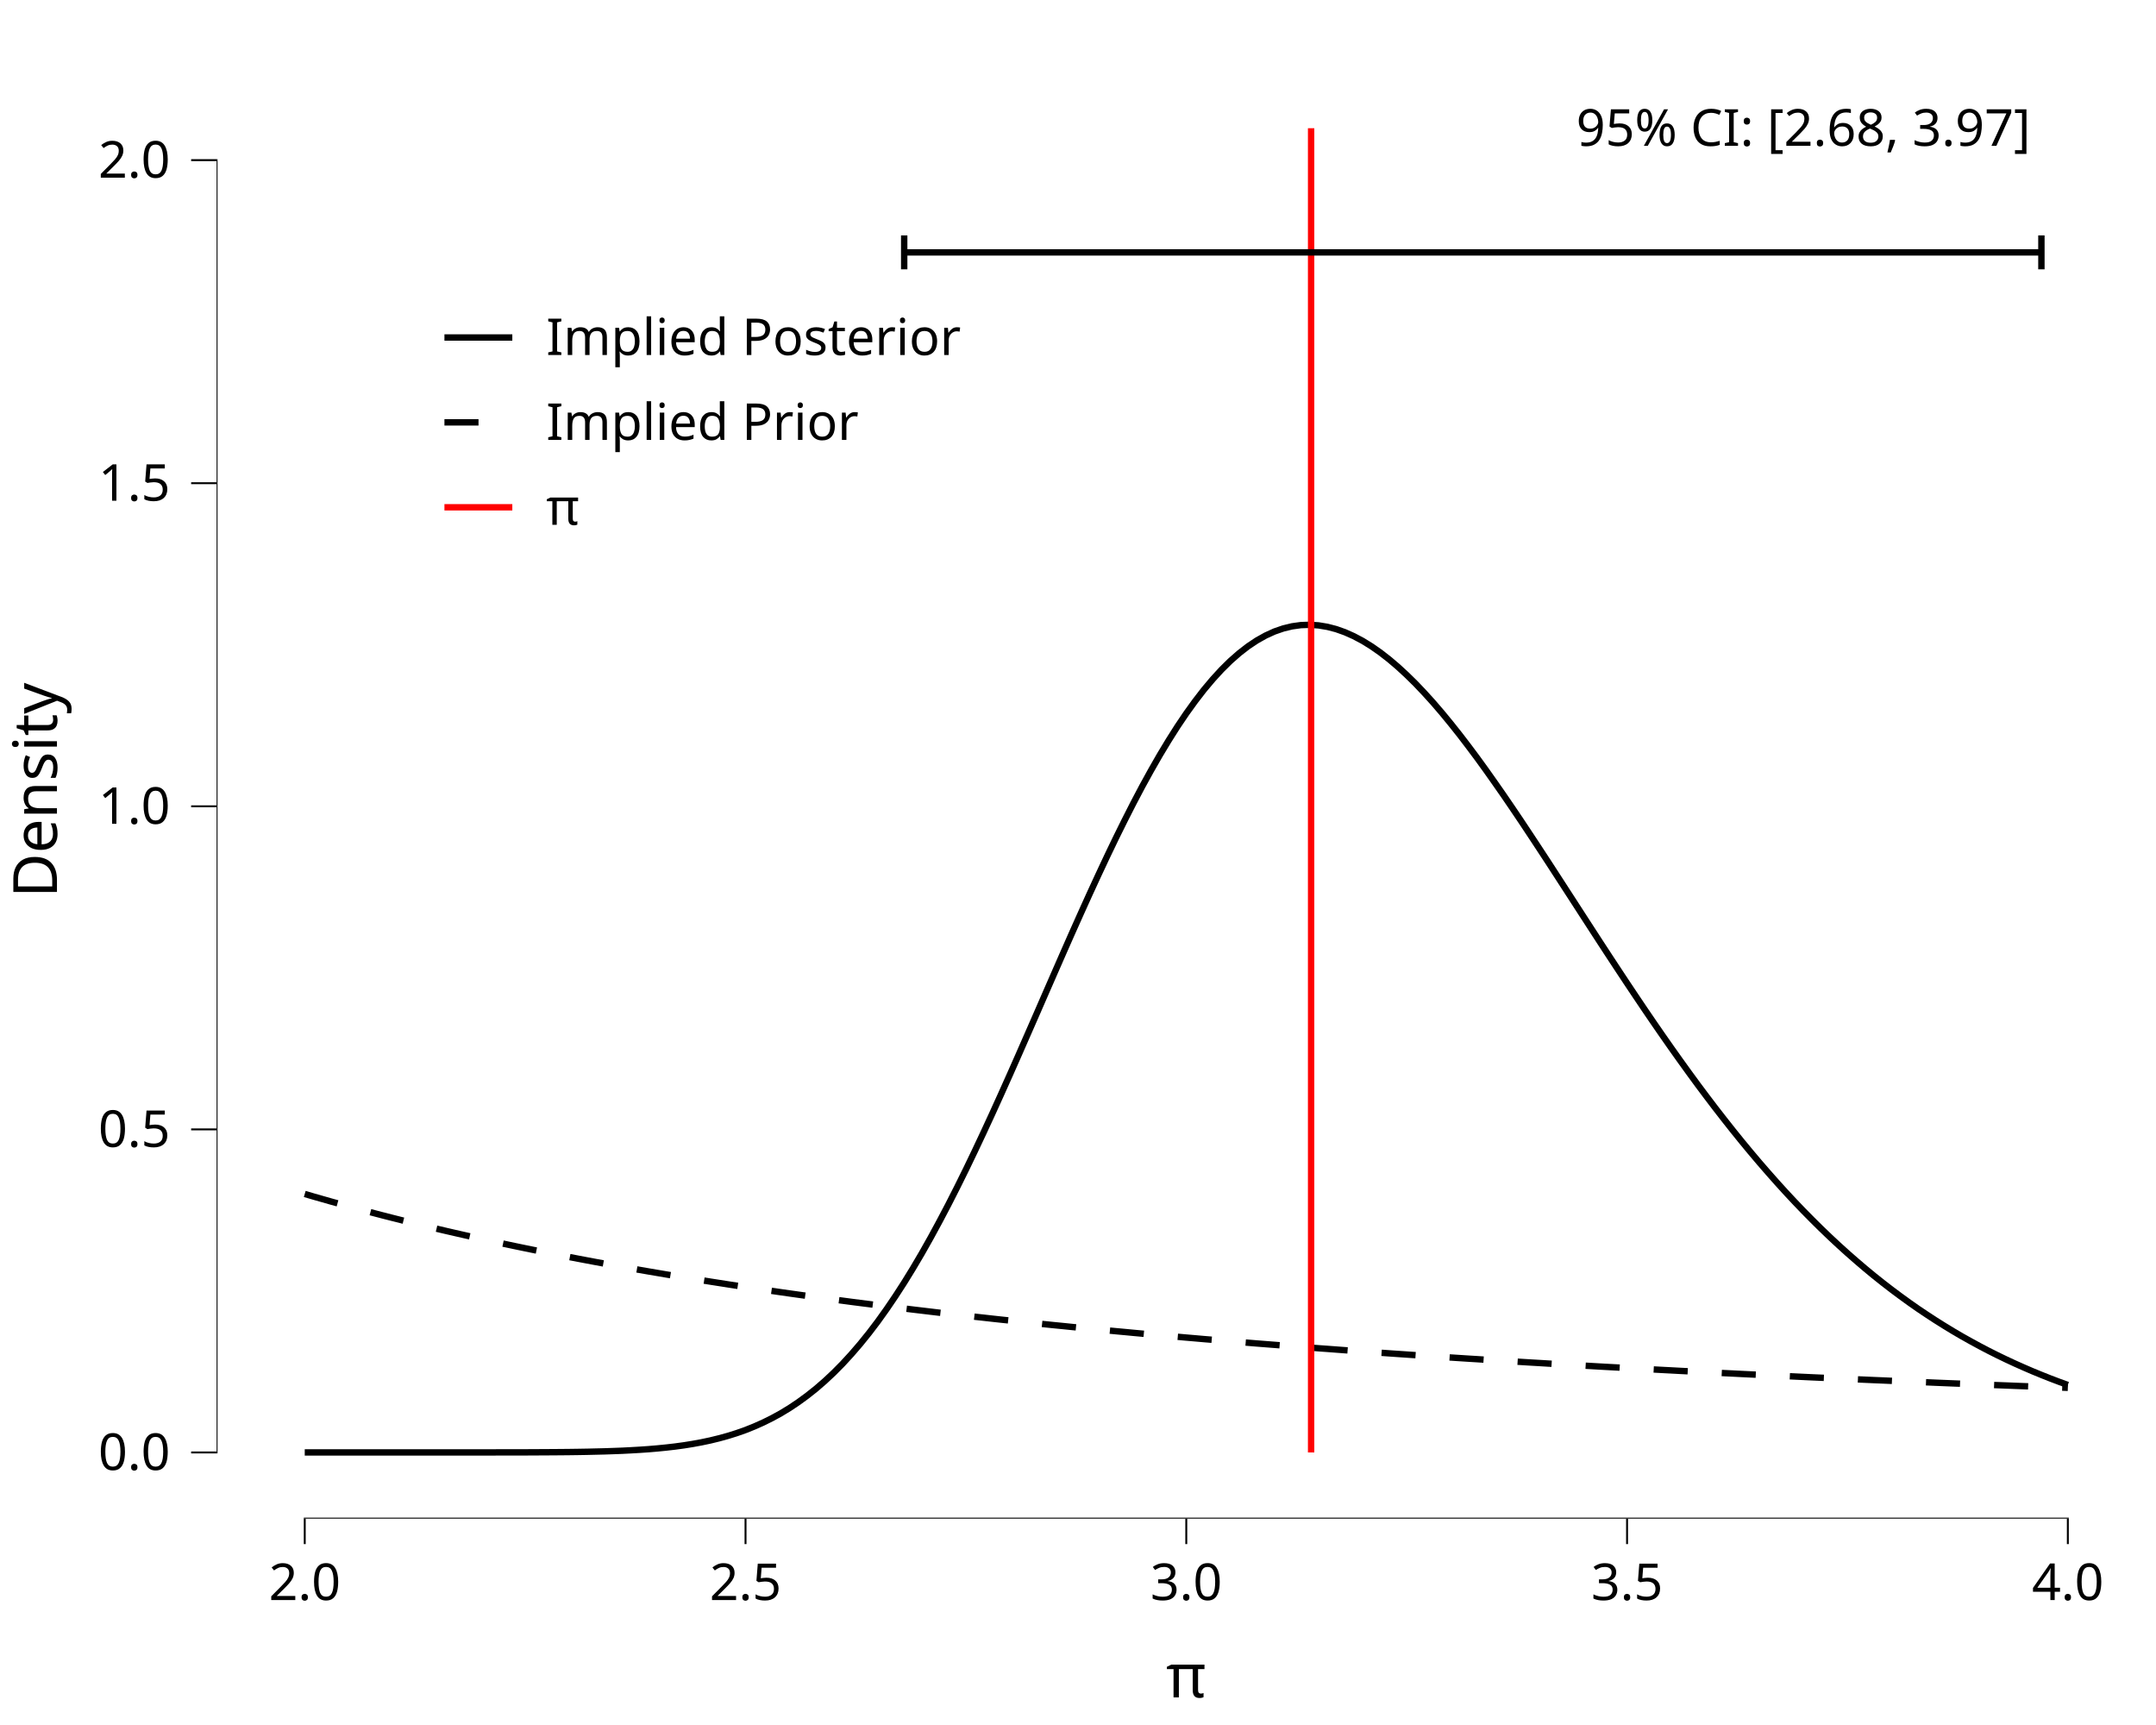
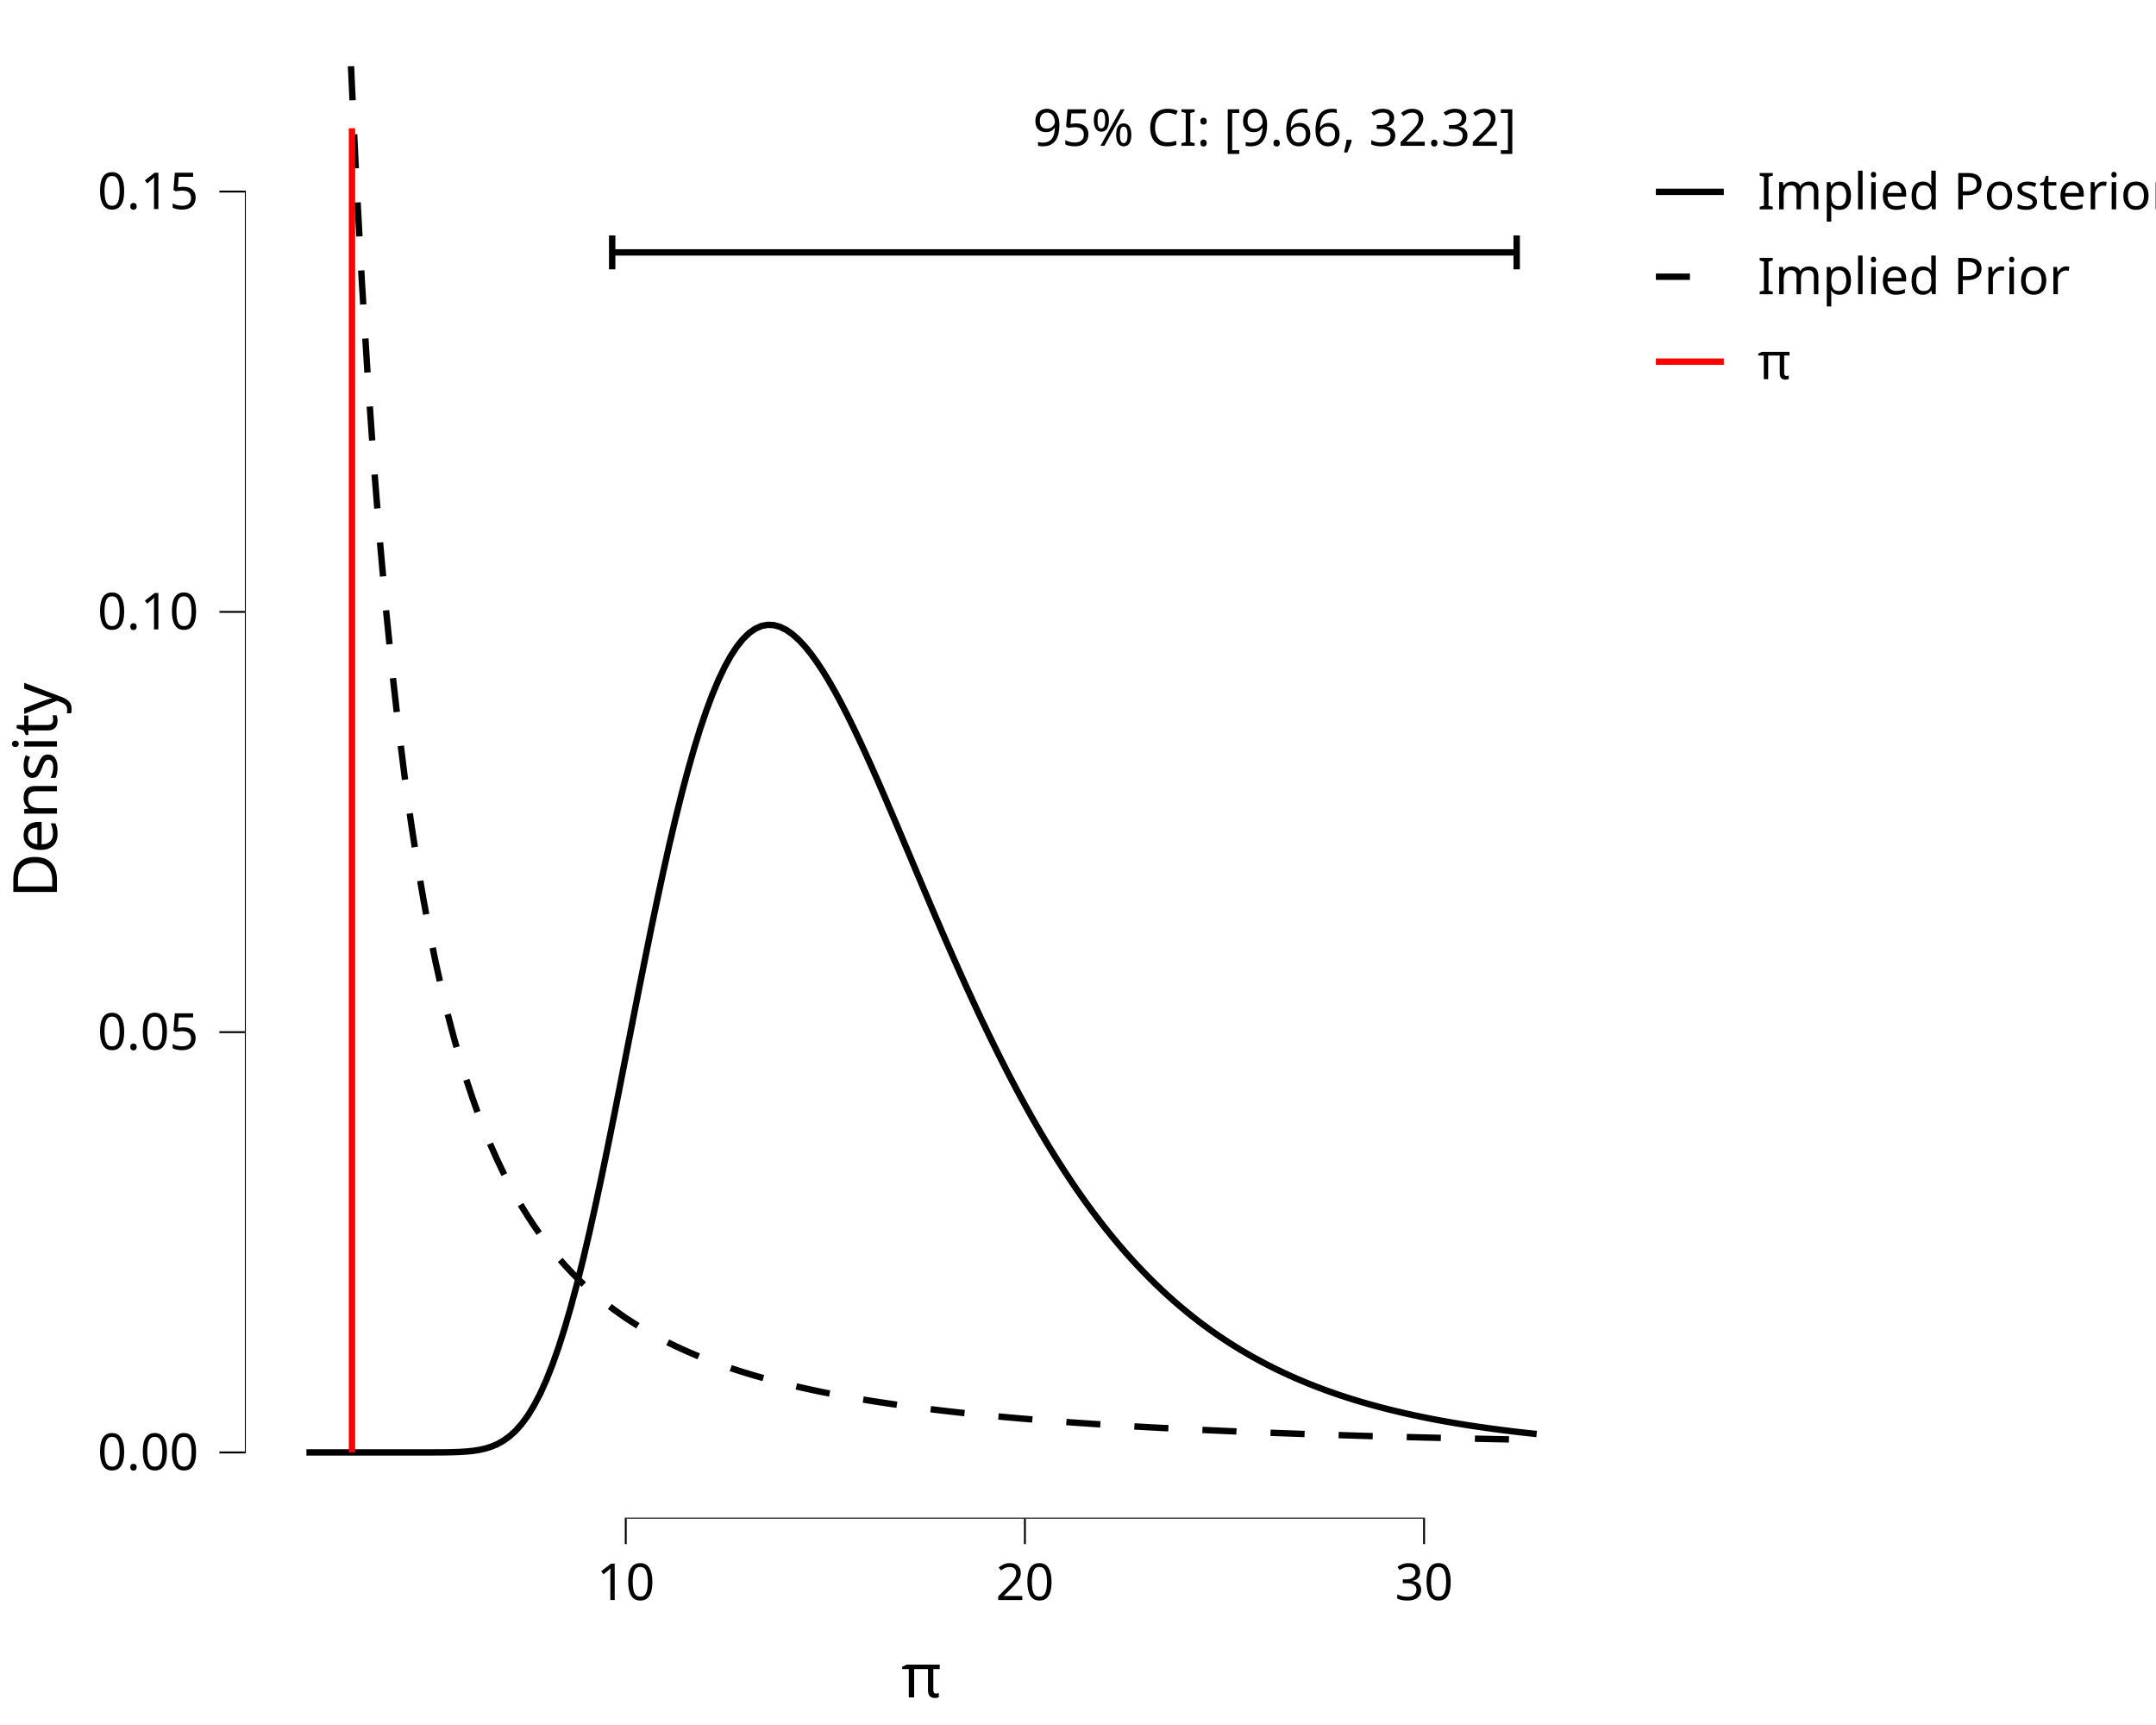
<svg xmlns="http://www.w3.org/2000/svg" class="svglite" data-engine-version="2.0" width="720.00pt" height="576.00pt" viewBox="0 0 720.00 576.00">
  <defs>
    <style type="text/css">
    .svglite line, .svglite polyline, .svglite polygon, .svglite path, .svglite rect, .svglite circle {
      fill: none;
      stroke: #000000;
      stroke-linecap: round;
      stroke-linejoin: round;
      stroke-miterlimit: 10.00;
    }
  </style>
  </defs>
  <rect width="100%" height="100%" style="stroke: none; fill: #FFFFFF;" />
  <defs>
    <clipPath id="cpMC4wMHw3MjAuMDB8MC4wMHw1NzYuMDA=">
      <rect x="0.00" y="0.00" width="720.00" height="576.00" />
    </clipPath>
  </defs>
  <g clip-path="url(#cpMC4wMHw3MjAuMDB8MC4wMHw1NzYuMDA=)">
    <rect x="0.00" y="0.00" width="720.00" height="576.00" style="stroke-width: 10.67; stroke: none;" />
  </g>
  <defs>
-     <clipPath id="cpNzIuMzN8NzIwLjAwfDIwLjcxfDUwNy4wOQ==">
-       <rect x="72.33" y="20.71" width="647.67" height="486.39" />
+     <clipPath id="cpODEuNzh8NTMzLjcxfDIwLjcxfDUwNy4wOQ==">
+       <rect x="81.78" y="20.71" width="451.92" height="486.39" />
    </clipPath>
  </defs>
-   <g clip-path="url(#cpNzIuMzN8NzIwLjAwfDIwLjcxfDUwNy4wOQ==)">
-     <rect x="72.33" y="20.71" width="647.67" height="486.39" style="stroke-width: 10.67; stroke: none;" />
-     <polyline points="101.77,484.99 104.71,484.99 107.66,484.99 110.60,484.99 113.54,484.99 116.49,484.99 119.43,484.99 122.38,484.99 125.32,484.99 128.26,484.99 131.21,484.99 134.15,484.99 137.10,484.99 140.04,484.99 142.98,484.99 145.93,484.98 148.87,484.98 151.82,484.98 154.76,484.98 157.70,484.98 160.65,484.98 163.59,484.98 166.54,484.97 169.48,484.97 172.42,484.96 175.37,484.96 178.31,484.94 181.26,484.93 184.20,484.91 187.14,484.89 190.09,484.86 193.03,484.82 195.98,484.77 198.92,484.70 201.86,484.63 204.81,484.53 207.75,484.42 210.70,484.27 213.64,484.10 216.58,483.90 219.53,483.65 222.47,483.36 225.42,483.02 228.36,482.62 231.30,482.15 234.25,481.61 237.19,480.99 240.14,480.27 243.08,479.46 246.02,478.54 248.97,477.50 251.91,476.32 254.85,475.01 257.80,473.55 260.74,471.94 263.69,470.15 266.63,468.18 269.57,466.03 272.52,463.69 275.46,461.14 278.41,458.38 281.35,455.41 284.29,452.21 287.24,448.79 290.18,445.15 293.13,441.27 296.07,437.16 299.01,432.83 301.96,428.27 304.90,423.49 307.85,418.49 310.79,413.28 313.73,407.87 316.68,402.27 319.62,396.49 322.57,390.53 325.51,384.42 328.45,378.18 331.40,371.80 334.34,365.32 337.29,358.74 340.23,352.10 343.17,345.40 346.12,338.67 349.06,331.92 352.01,325.18 354.95,318.47 357.89,311.81 360.84,305.21 363.78,298.71 366.73,292.31 369.67,286.04 372.61,279.92 375.56,273.96 378.50,268.18 381.44,262.60 384.39,257.24 387.33,252.11 390.28,247.22 393.22,242.58 396.16,238.22 399.11,234.13 402.05,230.32 405.00,226.81 407.94,223.60 410.88,220.70 413.83,218.11 416.77,215.83 419.72,213.86 422.66,212.21 425.60,210.87 428.55,209.85 431.49,209.14 434.44,208.73 437.38,208.63 440.32,208.82 443.27,209.31 446.21,210.07 449.16,211.12 452.10,212.43 455.04,213.99 457.99,215.81 460.93,217.86 463.88,220.15 466.82,222.65 469.76,225.36 472.71,228.26 475.65,231.35 478.60,234.61 481.54,238.03 484.48,241.61 487.43,245.32 490.37,249.16 493.32,253.11 496.26,257.17 499.20,261.33 502.15,265.56 505.09,269.87 508.04,274.24 510.98,278.67 513.92,283.13 516.87,287.63 519.81,292.16 522.75,296.70 525.70,301.25 528.64,305.80 531.59,310.35 534.53,314.88 537.47,319.38 540.42,323.86 543.36,328.31 546.31,332.72 549.25,337.09 552.19,341.40 555.14,345.67 558.08,349.87 561.03,354.02 563.97,358.10 566.91,362.12 569.86,366.06 572.80,369.93 575.75,373.73 578.69,377.45 581.63,381.09 584.58,384.66 587.52,388.14 590.47,391.54 593.41,394.86 596.35,398.10 599.30,401.26 602.24,404.33 605.19,407.32 608.13,410.23 611.07,413.05 614.02,415.80 616.96,418.46 619.91,421.04 622.85,423.55 625.79,425.98 628.74,428.33 631.68,430.60 634.63,432.80 637.57,434.93 640.51,436.99 643.46,438.97 646.40,440.89 649.35,442.74 652.29,444.53 655.23,446.25 658.18,447.90 661.12,449.50 664.06,451.04 667.01,452.52 669.95,453.94 672.90,455.31 675.84,456.62 678.78,457.89 681.73,459.10 684.67,460.27 687.62,461.39 690.56,462.46 " style="stroke-width: 2.13; stroke-linecap: butt;" />
-     <polyline points="101.77,398.68 104.71,399.54 107.66,400.38 110.60,401.22 113.54,402.03 116.49,402.84 119.43,403.64 122.38,404.42 125.32,405.19 128.26,405.96 131.21,406.71 134.15,407.45 137.10,408.18 140.04,408.90 142.98,409.61 145.93,410.31 148.87,411.00 151.82,411.68 154.76,412.35 157.70,413.01 160.65,413.66 163.59,414.31 166.54,414.94 169.48,415.57 172.42,416.19 175.37,416.80 178.31,417.40 181.26,417.99 184.20,418.58 187.14,419.16 190.09,419.73 193.03,420.29 195.98,420.85 198.92,421.40 201.86,421.94 204.81,422.48 207.75,423.00 210.70,423.53 213.64,424.04 216.58,424.55 219.53,425.05 222.47,425.55 225.42,426.04 228.36,426.52 231.30,427.00 234.25,427.47 237.19,427.94 240.14,428.40 243.08,428.86 246.02,429.31 248.97,429.75 251.91,430.19 254.85,430.63 257.80,431.05 260.74,431.48 263.69,431.90 266.63,432.31 269.57,432.72 272.52,433.12 275.46,433.52 278.41,433.92 281.35,434.31 284.29,434.70 287.24,435.08 290.18,435.45 293.13,435.83 296.07,436.20 299.01,436.56 301.96,436.92 304.90,437.28 307.85,437.63 310.79,437.98 313.73,438.33 316.68,438.67 319.62,439.00 322.57,439.34 325.51,439.67 328.45,439.99 331.40,440.32 334.34,440.64 337.29,440.95 340.23,441.27 343.17,441.58 346.12,441.88 349.06,442.19 352.01,442.49 354.95,442.78 357.89,443.08 360.84,443.37 363.78,443.65 366.73,443.94 369.67,444.22 372.61,444.50 375.56,444.77 378.50,445.05 381.44,445.32 384.39,445.59 387.33,445.85 390.28,446.11 393.22,446.37 396.16,446.63 399.11,446.88 402.05,447.14 405.00,447.38 407.94,447.63 410.88,447.88 413.83,448.12 416.77,448.36 419.72,448.60 422.66,448.83 425.60,449.06 428.55,449.29 431.49,449.52 434.44,449.75 437.38,449.97 440.32,450.20 443.27,450.41 446.21,450.63 449.16,450.85 452.10,451.06 455.04,451.27 457.99,451.48 460.93,451.69 463.88,451.90 466.82,452.10 469.76,452.30 472.71,452.50 475.65,452.70 478.60,452.90 481.54,453.09 484.48,453.29 487.43,453.48 490.37,453.67 493.32,453.85 496.26,454.04 499.20,454.23 502.15,454.41 505.09,454.59 508.04,454.77 510.98,454.95 513.92,455.12 516.87,455.30 519.81,455.47 522.75,455.64 525.70,455.81 528.64,455.98 531.59,456.15 534.53,456.32 537.47,456.48 540.42,456.64 543.36,456.81 546.31,456.97 549.25,457.12 552.19,457.28 555.14,457.44 558.08,457.59 561.03,457.75 563.97,457.90 566.91,458.05 569.86,458.20 572.80,458.35 575.75,458.50 578.69,458.64 581.63,458.79 584.58,458.93 587.52,459.07 590.47,459.22 593.41,459.36 596.35,459.49 599.30,459.63 602.24,459.77 605.19,459.91 608.13,460.04 611.07,460.17 614.02,460.31 616.96,460.44 619.91,460.57 622.85,460.70 625.79,460.83 628.74,460.95 631.68,461.08 634.63,461.20 637.57,461.33 640.51,461.45 643.46,461.57 646.40,461.70 649.35,461.82 652.29,461.94 655.23,462.05 658.18,462.17 661.12,462.29 664.06,462.41 667.01,462.52 669.95,462.63 672.90,462.75 675.84,462.86 678.78,462.97 681.73,463.08 684.67,463.19 687.62,463.30 690.56,463.41 " style="stroke-width: 2.13; stroke-dasharray: 11.38,11.38; stroke-linecap: butt;" />
-     <polyline points="437.85,484.99 437.85,480.52 437.85,476.05 437.85,471.59 437.85,467.12 437.85,462.65 437.85,458.19 437.85,453.72 437.85,449.25 437.85,444.79 437.85,440.32 437.85,435.86 437.85,431.39 437.85,426.92 437.85,422.46 437.85,417.99 437.85,413.52 437.85,409.06 437.85,404.59 437.85,400.12 437.85,395.66 437.85,391.19 437.85,386.73 437.85,382.26 437.85,377.79 437.85,373.33 437.85,368.86 437.85,364.39 437.85,359.93 437.85,355.46 437.85,350.99 437.85,346.53 437.85,342.06 437.85,337.60 437.85,333.13 437.85,328.66 437.85,324.20 437.85,319.73 437.85,315.26 437.85,310.80 437.85,306.33 437.85,301.87 437.85,297.40 437.85,292.93 437.85,288.47 437.85,284.00 437.85,279.53 437.85,275.07 437.85,270.60 437.85,266.13 437.85,261.67 437.85,257.20 437.85,252.74 437.85,248.27 437.85,243.80 437.85,239.34 437.85,234.87 437.85,230.40 437.85,225.94 437.85,221.47 437.85,217.00 437.85,212.54 437.85,208.07 437.85,203.61 437.85,199.14 437.85,194.67 437.85,190.21 437.85,185.74 437.85,181.27 437.85,176.81 437.85,172.34 437.85,167.87 437.85,163.41 437.85,158.94 437.85,154.48 437.85,150.01 437.85,145.54 437.85,141.08 437.85,136.61 437.85,132.14 437.85,127.68 437.85,123.21 437.85,118.74 437.85,114.28 437.85,109.81 437.85,105.35 437.85,100.88 437.85,96.41 437.85,91.95 437.85,87.48 437.85,83.01 437.85,78.55 437.85,74.08 437.85,69.61 437.85,65.15 437.85,60.68 437.85,56.22 437.85,51.75 437.85,47.28 437.85,42.82 " style="stroke-width: 2.13; stroke: #FF0000; stroke-linecap: butt;" />
-     <line x1="101.45" y1="507.09" x2="690.88" y2="507.09" style="stroke-width: 0.64; stroke-linecap: butt;" />
-     <line x1="72.33" y1="485.30" x2="72.33" y2="53.16" style="stroke-width: 0.64; stroke-linecap: butt;" />
-     <text x="602.24" y="48.69" text-anchor="middle" style="font-size: 17.07px; font-family: sans;" textLength="150.90px" lengthAdjust="spacingAndGlyphs">95% CI: [2.68, 3.97]</text>
-     <line x1="301.96" y1="84.27" x2="681.73" y2="84.27" style="stroke-width: 2.13; stroke-linecap: butt;" />
-     <polyline points="301.96,78.60 301.96,84.27 301.96,89.94 " style="stroke-width: 2.13; stroke-linecap: butt;" />
-     <polyline points="681.73,89.94 681.73,84.27 681.73,78.60 " style="stroke-width: 2.13; stroke-linecap: butt;" />
-     <rect x="72.33" y="20.71" width="647.67" height="486.39" style="stroke-width: 0.00; stroke: none;" />
+   <g clip-path="url(#cpODEuNzh8NTMzLjcxfDIwLjcxfDUwNy4wOQ==)">
+     <rect x="81.78" y="20.71" width="451.92" height="486.39" style="stroke-width: 10.67; stroke: none;" />
+     <polygon points="115.66,484.99 115.68,484.99 115.71,484.99 115.74,484.99 115.76,484.99 115.79,484.99 115.82,484.99 115.85,484.99 115.87,484.99 115.90,484.99 115.93,484.99 115.95,484.99 115.98,484.99 116.01,484.99 116.03,484.99 116.06,484.99 116.09,484.99 116.11,484.99 116.14,484.99 116.17,484.99 116.20,484.99 116.22,484.99 116.25,484.99 116.28,484.99 116.30,484.99 116.33,484.99 116.36,484.99 116.38,484.99 116.41,484.99 116.44,484.99 116.46,484.99 116.49,484.99 116.52,484.99 116.55,484.99 116.57,484.99 116.60,484.99 116.63,484.99 116.65,484.99 116.68,484.99 116.71,484.99 116.73,484.99 116.76,484.99 116.79,484.99 116.81,484.99 116.84,484.99 116.87,484.99 116.90,484.99 116.92,484.99 116.95,484.99 116.98,484.99 117.00,484.99 117.03,484.99 117.06,484.99 117.08,484.99 117.11,484.99 117.14,484.99 117.17,484.99 117.19,484.99 117.22,484.99 117.25,484.99 117.27,484.99 117.30,484.99 117.33,484.99 117.35,484.99 117.38,484.99 117.41,484.99 117.43,484.99 117.46,484.99 117.49,484.99 117.52,484.99 117.54,484.99 117.57,484.99 117.60,484.99 117.62,484.99 117.65,484.99 117.68,484.99 117.70,484.99 117.73,484.99 117.76,484.99 117.78,484.99 117.81,484.99 117.84,484.99 117.87,484.99 117.89,484.99 117.92,484.99 117.95,484.99 117.97,484.99 118.00,484.99 118.03,484.99 118.05,484.99 118.08,484.99 118.11,484.99 118.13,484.99 118.16,484.99 118.19,484.99 118.22,484.99 118.24,484.99 118.27,484.99 118.30,484.99 118.32,484.99 118.32,484.99 118.30,484.99 118.27,484.99 118.24,484.99 118.22,484.99 118.19,484.99 118.16,484.99 118.13,484.99 118.11,484.99 118.08,484.99 118.05,484.99 118.03,484.99 118.00,484.99 117.97,484.99 117.95,484.99 117.92,484.99 117.89,484.99 117.87,484.99 117.84,484.99 117.81,484.99 117.78,484.99 117.76,484.99 117.73,484.99 117.70,484.99 117.68,484.99 117.65,484.99 117.62,484.99 117.60,484.99 117.57,484.99 117.54,484.99 117.52,484.99 117.49,484.99 117.46,484.99 117.43,484.99 117.41,484.99 117.38,484.99 117.35,484.99 117.33,484.99 117.30,484.99 117.27,484.99 117.25,484.99 117.22,484.99 117.19,484.99 117.17,484.99 117.14,484.99 117.11,484.99 117.08,484.99 117.06,484.99 117.03,484.99 117.00,484.99 116.98,484.99 116.95,484.99 116.92,484.99 116.90,484.99 116.87,484.99 116.84,484.99 116.81,484.99 116.79,484.99 116.76,484.99 116.73,484.99 116.71,484.99 116.68,484.99 116.65,484.99 116.63,484.99 116.60,484.99 116.57,484.99 116.55,484.99 116.52,484.99 116.49,484.99 116.46,484.99 116.44,484.99 116.41,484.99 116.38,484.99 116.36,484.99 116.33,484.99 116.30,484.99 116.28,484.99 116.25,484.99 116.22,484.99 116.20,484.99 116.17,484.99 116.14,484.99 116.11,484.99 116.09,484.99 116.06,484.99 116.03,484.99 116.01,484.99 115.98,484.99 115.95,484.99 115.93,484.99 115.90,484.99 115.87,484.99 115.85,484.99 115.82,484.99 115.79,484.99 115.76,484.99 115.74,484.99 115.71,484.99 115.68,484.99 115.66,484.99 " style="stroke-width: 1.07; stroke: none; fill: #4682B4;" />
+     <polyline points="102.33,484.99 104.38,484.99 106.44,484.99 108.49,484.99 110.54,484.99 112.60,484.99 114.65,484.99 116.71,484.99 118.76,484.99 120.81,484.99 122.87,484.99 124.92,484.99 126.98,484.99 129.03,484.99 131.09,484.99 133.14,484.99 135.19,484.99 137.25,484.99 139.30,484.98 141.36,484.98 143.41,484.98 145.46,484.97 147.52,484.96 149.57,484.94 151.63,484.89 153.68,484.81 155.74,484.68 157.79,484.48 159.84,484.17 161.90,483.73 163.95,483.10 166.01,482.25 168.06,481.11 170.11,479.64 172.17,477.78 174.22,475.48 176.28,472.67 178.33,469.32 180.39,465.39 182.44,460.84 184.49,455.66 186.55,449.84 188.60,443.38 190.66,436.29 192.71,428.61 194.77,420.37 196.82,411.62 198.87,402.40 200.93,392.80 202.98,382.87 205.04,372.69 207.09,362.33 209.14,351.87 211.20,341.39 213.25,330.97 215.31,320.67 217.36,310.57 219.42,300.73 221.47,291.21 223.52,282.06 225.58,273.34 227.63,265.09 229.69,257.34 231.74,250.12 233.79,243.46 235.85,237.38 237.90,231.88 239.96,226.98 242.01,222.68 244.07,218.97 246.12,215.85 248.17,213.31 250.23,211.33 252.28,209.91 254.34,209.01 256.39,208.63 258.45,208.74 260.50,209.31 262.55,210.32 264.61,211.75 266.66,213.57 268.72,215.75 270.77,218.27 272.82,221.10 274.88,224.21 276.93,227.59 278.99,231.20 281.04,235.03 283.10,239.05 285.15,243.23 287.20,247.57 289.26,252.03 291.31,256.59 293.37,261.25 295.42,265.98 297.47,270.77 299.53,275.60 301.58,280.46 303.64,285.33 305.69,290.21 307.75,295.08 309.80,299.93 311.85,304.75 313.91,309.54 315.96,314.28 318.02,318.97 320.07,323.61 322.12,328.18 324.18,332.68 326.23,337.12 328.29,341.48 330.34,345.75 332.40,349.95 334.45,354.06 336.50,358.09 338.56,362.03 340.61,365.88 342.67,369.64 344.72,373.31 346.78,376.89 348.83,380.38 350.88,383.78 352.94,387.08 354.99,390.30 357.05,393.44 359.10,396.48 361.15,399.43 363.21,402.31 365.26,405.09 367.32,407.80 369.37,410.42 371.43,412.96 373.48,415.43 375.53,417.82 377.59,420.13 379.64,422.37 381.70,424.54 383.75,426.64 385.80,428.67 387.86,430.63 389.91,432.53 391.97,434.37 394.02,436.14 396.08,437.86 398.13,439.52 400.18,441.12 402.24,442.67 404.29,444.16 406.35,445.60 408.40,447.00 410.45,448.34 412.51,449.64 414.56,450.89 416.62,452.10 418.67,453.27 420.73,454.39 422.78,455.48 424.83,456.53 426.89,457.54 428.94,458.51 431.00,459.45 433.05,460.36 435.11,461.23 437.16,462.07 439.21,462.89 441.27,463.67 443.32,464.43 445.38,465.15 447.43,465.86 449.48,466.53 451.54,467.19 453.59,467.82 455.65,468.42 457.70,469.01 459.76,469.57 461.81,470.11 463.86,470.64 465.92,471.14 467.97,471.63 470.03,472.10 472.08,472.55 474.13,472.98 476.19,473.40 478.24,473.81 480.30,474.20 482.35,474.57 484.41,474.94 486.46,475.29 488.51,475.62 490.57,475.95 492.62,476.26 494.68,476.56 496.73,476.85 498.79,477.13 500.84,477.40 502.89,477.66 504.95,477.92 507.00,478.16 509.06,478.39 511.11,478.62 513.16,478.83 " style="stroke-width: 2.13; stroke-linecap: butt;" />
+     <polyline points="102.33,-637.73 104.38,-482.84 106.44,-357.92 108.49,-255.72 110.54,-171.04 112.60,-100.09 114.65,-40.06 116.71,11.19 118.76,55.28 120.81,93.49 122.87,126.83 124.92,156.08 126.98,181.88 129.03,204.77 131.09,225.16 133.14,243.40 135.19,259.79 137.25,274.56 139.30,287.93 141.36,300.06 143.41,311.10 145.46,321.19 147.52,330.42 149.57,338.89 151.63,346.69 153.68,353.87 155.74,360.51 157.79,366.66 159.84,372.37 161.90,377.67 163.95,382.60 166.01,387.21 168.06,391.51 170.11,395.53 172.17,399.30 174.22,402.83 176.28,406.15 178.33,409.28 180.39,412.22 182.44,414.99 184.49,417.61 186.55,420.08 188.60,422.42 190.66,424.64 192.71,426.74 194.77,428.73 196.82,430.62 198.87,432.42 200.93,434.13 202.98,435.75 205.04,437.31 207.09,438.78 209.14,440.20 211.20,441.54 213.25,442.83 215.31,444.06 217.36,445.24 219.42,446.37 221.47,447.45 223.52,448.48 225.58,449.48 227.63,450.43 229.69,451.35 231.74,452.23 233.79,453.07 235.85,453.88 237.90,454.67 239.96,455.42 242.01,456.15 244.07,456.85 246.12,457.52 248.17,458.17 250.23,458.80 252.28,459.40 254.34,459.99 256.39,460.55 258.45,461.10 260.50,461.63 262.55,462.14 264.61,462.63 266.66,463.11 268.72,463.57 270.77,464.02 272.82,464.46 274.88,464.88 276.93,465.29 278.99,465.68 281.04,466.07 283.10,466.44 285.15,466.80 287.20,467.15 289.26,467.49 291.31,467.83 293.37,468.15 295.42,468.46 297.47,468.77 299.53,469.06 301.58,469.35 303.64,469.63 305.69,469.90 307.75,470.17 309.80,470.43 311.85,470.68 313.91,470.93 315.96,471.17 318.02,471.40 320.07,471.63 322.12,471.85 324.18,472.06 326.23,472.28 328.29,472.48 330.34,472.68 332.40,472.88 334.45,473.07 336.50,473.26 338.56,473.44 340.61,473.62 342.67,473.79 344.72,473.96 346.78,474.13 348.83,474.29 350.88,474.45 352.94,474.61 354.99,474.76 357.05,474.91 359.10,475.05 361.15,475.19 363.21,475.33 365.26,475.47 367.32,475.60 369.37,475.73 371.43,475.86 373.48,475.99 375.53,476.11 377.59,476.23 379.64,476.35 381.70,476.46 383.75,476.58 385.80,476.69 387.86,476.80 389.91,476.90 391.97,477.01 394.02,477.11 396.08,477.21 398.13,477.31 400.18,477.41 402.24,477.50 404.29,477.60 406.35,477.69 408.40,477.78 410.45,477.87 412.51,477.95 414.56,478.04 416.62,478.12 418.67,478.20 420.73,478.28 422.78,478.36 424.83,478.44 426.89,478.52 428.94,478.59 431.00,478.67 433.05,478.74 435.11,478.81 437.16,478.88 439.21,478.95 441.27,479.02 443.32,479.08 445.38,479.15 447.43,479.21 449.48,479.27 451.54,479.34 453.59,479.40 455.65,479.46 457.70,479.52 459.76,479.58 461.81,479.63 463.86,479.69 465.92,479.75 467.97,479.80 470.03,479.85 472.08,479.91 474.13,479.96 476.19,480.01 478.24,480.06 480.30,480.11 482.35,480.16 484.41,480.21 486.46,480.26 488.51,480.30 490.57,480.35 492.62,480.40 494.68,480.44 496.73,480.48 498.79,480.53 500.84,480.57 502.89,480.61 504.95,480.66 507.00,480.70 509.06,480.74 511.11,480.78 513.16,480.82 " style="stroke-width: 2.13; stroke-dasharray: 11.38,11.38; stroke-linecap: butt;" />
+     <polyline points="117.54,484.99 117.54,480.52 117.54,476.05 117.54,471.59 117.54,467.12 117.54,462.65 117.54,458.19 117.54,453.72 117.54,449.25 117.54,444.79 117.54,440.32 117.54,435.86 117.54,431.39 117.54,426.92 117.54,422.46 117.54,417.99 117.54,413.52 117.54,409.06 117.54,404.59 117.54,400.12 117.54,395.66 117.54,391.19 117.54,386.73 117.54,382.26 117.54,377.79 117.54,373.33 117.54,368.86 117.54,364.39 117.54,359.93 117.54,355.46 117.54,350.99 117.54,346.53 117.54,342.06 117.54,337.60 117.54,333.13 117.54,328.66 117.54,324.20 117.54,319.73 117.54,315.26 117.54,310.80 117.54,306.33 117.54,301.87 117.54,297.40 117.54,292.93 117.54,288.47 117.54,284.00 117.54,279.53 117.54,275.07 117.54,270.60 117.54,266.13 117.54,261.67 117.54,257.20 117.54,252.74 117.54,248.27 117.54,243.80 117.54,239.34 117.54,234.87 117.54,230.40 117.54,225.94 117.54,221.47 117.54,217.00 117.54,212.54 117.54,208.07 117.54,203.61 117.54,199.14 117.54,194.67 117.54,190.21 117.54,185.74 117.54,181.27 117.54,176.81 117.54,172.34 117.54,167.87 117.54,163.41 117.54,158.94 117.54,154.48 117.54,150.01 117.54,145.54 117.54,141.08 117.54,136.61 117.54,132.14 117.54,127.68 117.54,123.21 117.54,118.74 117.54,114.28 117.54,109.81 117.54,105.35 117.54,100.88 117.54,96.41 117.54,91.95 117.54,87.48 117.54,83.01 117.54,78.55 117.54,74.08 117.54,69.61 117.54,65.15 117.54,60.68 117.54,56.22 117.54,51.75 117.54,47.28 117.54,42.82 " style="stroke-width: 2.13; stroke: #FF0000; stroke-linecap: butt;" />
+     <line x1="208.65" y1="507.09" x2="475.89" y2="507.09" style="stroke-width: 0.64; stroke-linecap: butt;" />
+     <line x1="81.78" y1="485.30" x2="81.78" y2="63.65" style="stroke-width: 0.64; stroke-linecap: butt;" />
+     <text x="425.66" y="48.69" text-anchor="middle" style="font-size: 17.07px; font-family: sans;" textLength="160.40px" lengthAdjust="spacingAndGlyphs">95% CI: [9.66, 32.32]</text>
+     <line x1="204.44" y1="84.27" x2="506.50" y2="84.27" style="stroke-width: 2.13; stroke-linecap: butt;" />
+     <polyline points="204.44,78.60 204.44,84.27 204.44,89.94 " style="stroke-width: 2.13; stroke-linecap: butt;" />
+     <polyline points="506.50,89.94 506.50,84.27 506.50,78.60 " style="stroke-width: 2.13; stroke-linecap: butt;" />
+     <rect x="81.78" y="20.71" width="451.92" height="486.39" style="stroke-width: 0.00; stroke: none;" />
  </g>
  <g clip-path="url(#cpMC4wMHw3MjAuMDB8MC4wMHw1NzYuMDA=)">
-     <polyline points="72.33,507.09 72.33,20.71 " style="stroke-width: 0.00; stroke: none; stroke-linecap: butt;" />
-     <text x="56.85" y="490.84" text-anchor="end" style="font-size: 17.00px; font-family: sans;" textLength="23.63px" lengthAdjust="spacingAndGlyphs">0.0</text>
-     <text x="56.85" y="382.96" text-anchor="end" style="font-size: 17.00px; font-family: sans;" textLength="23.63px" lengthAdjust="spacingAndGlyphs">0.5</text>
-     <text x="56.85" y="275.08" text-anchor="end" style="font-size: 17.00px; font-family: sans;" textLength="23.63px" lengthAdjust="spacingAndGlyphs">1.0</text>
-     <text x="56.85" y="167.20" text-anchor="end" style="font-size: 17.00px; font-family: sans;" textLength="23.63px" lengthAdjust="spacingAndGlyphs">1.5</text>
-     <text x="56.85" y="59.32" text-anchor="end" style="font-size: 17.00px; font-family: sans;" textLength="23.63px" lengthAdjust="spacingAndGlyphs">2.0</text>
-     <polyline points="63.83,484.99 72.33,484.99 " style="stroke-width: 0.64; stroke-linecap: butt;" />
-     <polyline points="63.83,377.11 72.33,377.11 " style="stroke-width: 0.64; stroke-linecap: butt;" />
-     <polyline points="63.83,269.23 72.33,269.23 " style="stroke-width: 0.64; stroke-linecap: butt;" />
-     <polyline points="63.83,161.35 72.33,161.35 " style="stroke-width: 0.64; stroke-linecap: butt;" />
-     <polyline points="63.83,53.47 72.33,53.47 " style="stroke-width: 0.64; stroke-linecap: butt;" />
-     <polyline points="72.33,507.09 720.00,507.09 " style="stroke-width: 0.00; stroke: none; stroke-linecap: butt;" />
-     <polyline points="101.77,515.60 101.77,507.09 " style="stroke-width: 0.64; stroke-linecap: butt;" />
-     <polyline points="248.97,515.60 248.97,507.09 " style="stroke-width: 0.64; stroke-linecap: butt;" />
-     <polyline points="396.16,515.60 396.16,507.09 " style="stroke-width: 0.64; stroke-linecap: butt;" />
-     <polyline points="543.36,515.60 543.36,507.09 " style="stroke-width: 0.64; stroke-linecap: butt;" />
-     <polyline points="690.56,515.60 690.56,507.09 " style="stroke-width: 0.64; stroke-linecap: butt;" />
-     <text x="101.77" y="534.27" text-anchor="middle" style="font-size: 17.00px; font-family: sans;" textLength="23.63px" lengthAdjust="spacingAndGlyphs">2.0</text>
-     <text x="248.97" y="534.27" text-anchor="middle" style="font-size: 17.00px; font-family: sans;" textLength="23.63px" lengthAdjust="spacingAndGlyphs">2.5</text>
-     <text x="396.16" y="534.27" text-anchor="middle" style="font-size: 17.00px; font-family: sans;" textLength="23.63px" lengthAdjust="spacingAndGlyphs">3.0</text>
-     <text x="543.36" y="534.27" text-anchor="middle" style="font-size: 17.00px; font-family: sans;" textLength="23.63px" lengthAdjust="spacingAndGlyphs">3.5</text>
-     <text x="690.56" y="534.27" text-anchor="middle" style="font-size: 17.00px; font-family: sans;" textLength="23.63px" lengthAdjust="spacingAndGlyphs">4.0</text>
-     <text x="396.16" y="566.78" text-anchor="middle" style="font-size: 20.40px; font-family: sans;" textLength="14.08px" lengthAdjust="spacingAndGlyphs">π</text>
+     <polyline points="81.78,507.09 81.78,20.71 " style="stroke-width: 0.00; stroke: none; stroke-linecap: butt;" />
+     <text x="66.31" y="490.84" text-anchor="end" style="font-size: 17.00px; font-family: sans;" textLength="33.09px" lengthAdjust="spacingAndGlyphs">0.00</text>
+     <text x="66.31" y="350.50" text-anchor="end" style="font-size: 17.00px; font-family: sans;" textLength="33.09px" lengthAdjust="spacingAndGlyphs">0.05</text>
+     <text x="66.31" y="210.16" text-anchor="end" style="font-size: 17.00px; font-family: sans;" textLength="33.09px" lengthAdjust="spacingAndGlyphs">0.10</text>
+     <text x="66.31" y="69.82" text-anchor="end" style="font-size: 17.00px; font-family: sans;" textLength="33.09px" lengthAdjust="spacingAndGlyphs">0.15</text>
+     <polyline points="73.28,484.99 81.78,484.99 " style="stroke-width: 0.64; stroke-linecap: butt;" />
+     <polyline points="73.28,344.65 81.78,344.65 " style="stroke-width: 0.64; stroke-linecap: butt;" />
+     <polyline points="73.28,204.31 81.78,204.31 " style="stroke-width: 0.64; stroke-linecap: butt;" />
+     <polyline points="73.28,63.97 81.78,63.97 " style="stroke-width: 0.64; stroke-linecap: butt;" />
+     <polyline points="81.78,507.09 533.71,507.09 " style="stroke-width: 0.00; stroke: none; stroke-linecap: butt;" />
+     <polyline points="208.97,515.60 208.97,507.09 " style="stroke-width: 0.64; stroke-linecap: butt;" />
+     <polyline points="342.27,515.60 342.27,507.09 " style="stroke-width: 0.64; stroke-linecap: butt;" />
+     <polyline points="475.57,515.60 475.57,507.09 " style="stroke-width: 0.64; stroke-linecap: butt;" />
+     <text x="208.97" y="534.27" text-anchor="middle" style="font-size: 17.00px; font-family: sans;" textLength="18.91px" lengthAdjust="spacingAndGlyphs">10</text>
+     <text x="342.27" y="534.27" text-anchor="middle" style="font-size: 17.00px; font-family: sans;" textLength="18.91px" lengthAdjust="spacingAndGlyphs">20</text>
+     <text x="475.57" y="534.27" text-anchor="middle" style="font-size: 17.00px; font-family: sans;" textLength="18.91px" lengthAdjust="spacingAndGlyphs">30</text>
+     <text x="307.75" y="566.78" text-anchor="middle" style="font-size: 20.40px; font-family: sans;" textLength="14.08px" lengthAdjust="spacingAndGlyphs">π</text>
    <text transform="translate(19.02,263.90) rotate(-90)" text-anchor="middle" style="font-size: 20.40px; font-family: sans;" textLength="68.04px" lengthAdjust="spacingAndGlyphs">Density</text>
-     <rect x="140.10" y="69.35" width="175.33" height="119.70" style="stroke-width: 0.75; stroke: none;" />
-     <rect x="140.10" y="69.35" width="175.33" height="119.70" style="stroke-width: 10.67; stroke: none;" />
-     <rect x="145.58" y="98.52" width="28.35" height="28.35" style="stroke-width: 10.67; stroke: none;" />
-     <line x1="148.42" y1="112.70" x2="171.09" y2="112.70" style="stroke-width: 2.13; stroke-linecap: butt;" />
-     <rect x="145.58" y="126.87" width="28.35" height="28.35" style="stroke-width: 10.67; stroke: none;" />
-     <line x1="148.42" y1="141.04" x2="171.09" y2="141.04" style="stroke-width: 2.13; stroke-dasharray: 11.38,11.38; stroke-linecap: butt;" />
-     <rect x="145.58" y="155.22" width="28.35" height="28.35" style="stroke-width: 10.67; stroke: none;" />
-     <line x1="148.42" y1="169.39" x2="171.09" y2="169.39" style="stroke-width: 2.13; stroke: #FF0000; stroke-linecap: butt;" />
-     <text x="182.40" y="118.55" style="font-size: 17.00px; font-family: sans;" textLength="127.56px" lengthAdjust="spacingAndGlyphs">Implied Posterior</text>
-     <text x="182.40" y="146.89" style="font-size: 17.00px; font-family: sans;" textLength="95.42px" lengthAdjust="spacingAndGlyphs">Implied Prior</text>
-     <text x="182.40" y="175.24" style="font-size: 17.00px; font-family: sans;" textLength="11.73px" lengthAdjust="spacingAndGlyphs">π</text>
+     <rect x="544.67" y="20.71" width="175.33" height="119.70" style="stroke-width: 0.75; stroke: none;" />
+     <rect x="544.67" y="20.71" width="175.33" height="119.70" style="stroke-width: 10.67; stroke: none;" />
+     <rect x="550.14" y="49.88" width="28.35" height="28.35" style="stroke-width: 10.67; stroke: none;" />
+     <line x1="552.98" y1="64.06" x2="575.66" y2="64.06" style="stroke-width: 2.13; stroke-linecap: butt;" />
+     <rect x="550.14" y="78.23" width="28.35" height="28.35" style="stroke-width: 10.67; stroke: none;" />
+     <line x1="552.98" y1="92.40" x2="575.66" y2="92.40" style="stroke-width: 2.13; stroke-dasharray: 11.38,11.38; stroke-linecap: butt;" />
+     <rect x="550.14" y="106.58" width="28.35" height="28.35" style="stroke-width: 10.67; stroke: none;" />
+     <line x1="552.98" y1="120.75" x2="575.66" y2="120.75" style="stroke-width: 2.13; stroke: #FF0000; stroke-linecap: butt;" />
+     <text x="586.96" y="69.91" style="font-size: 17.00px; font-family: sans;" textLength="127.56px" lengthAdjust="spacingAndGlyphs">Implied Posterior</text>
+     <text x="586.96" y="98.25" style="font-size: 17.00px; font-family: sans;" textLength="95.42px" lengthAdjust="spacingAndGlyphs">Implied Prior</text>
+     <text x="586.96" y="126.60" style="font-size: 17.00px; font-family: sans;" textLength="11.73px" lengthAdjust="spacingAndGlyphs">π</text>
  </g>
</svg>
